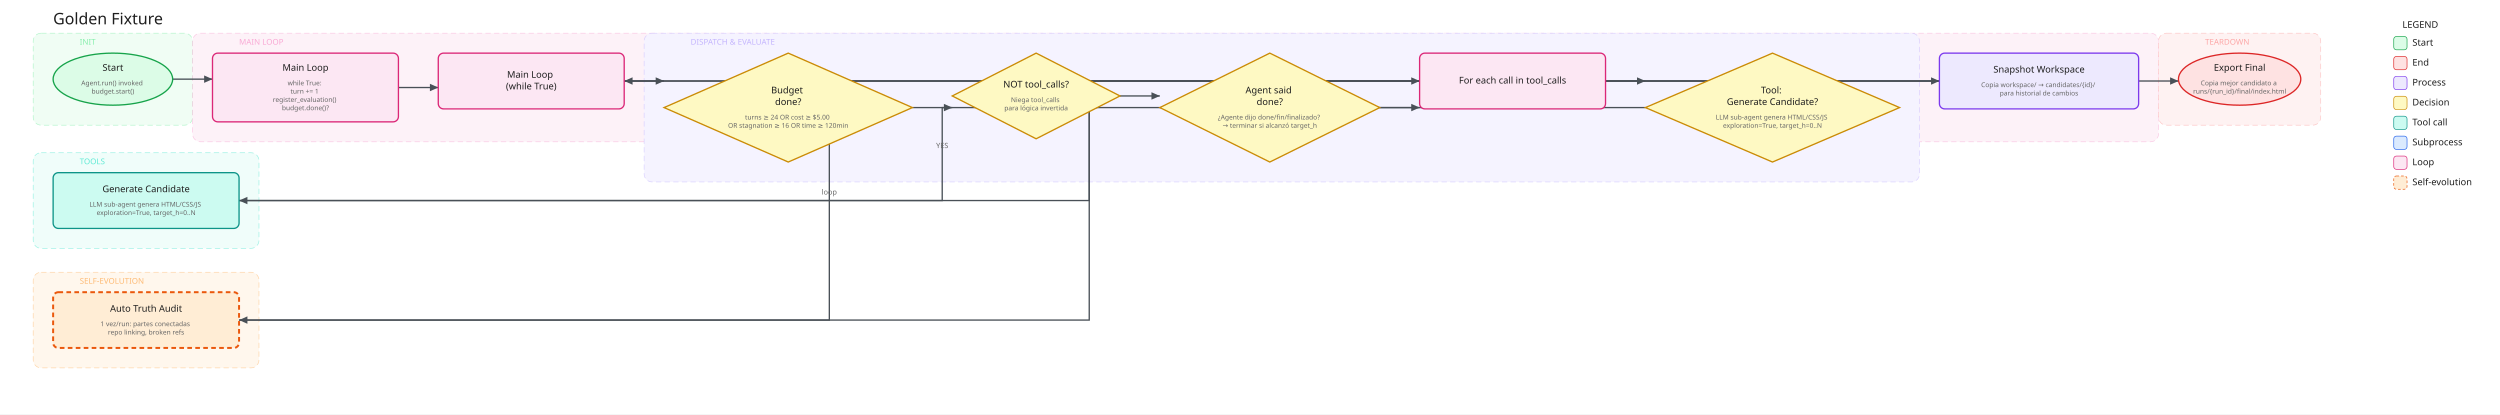
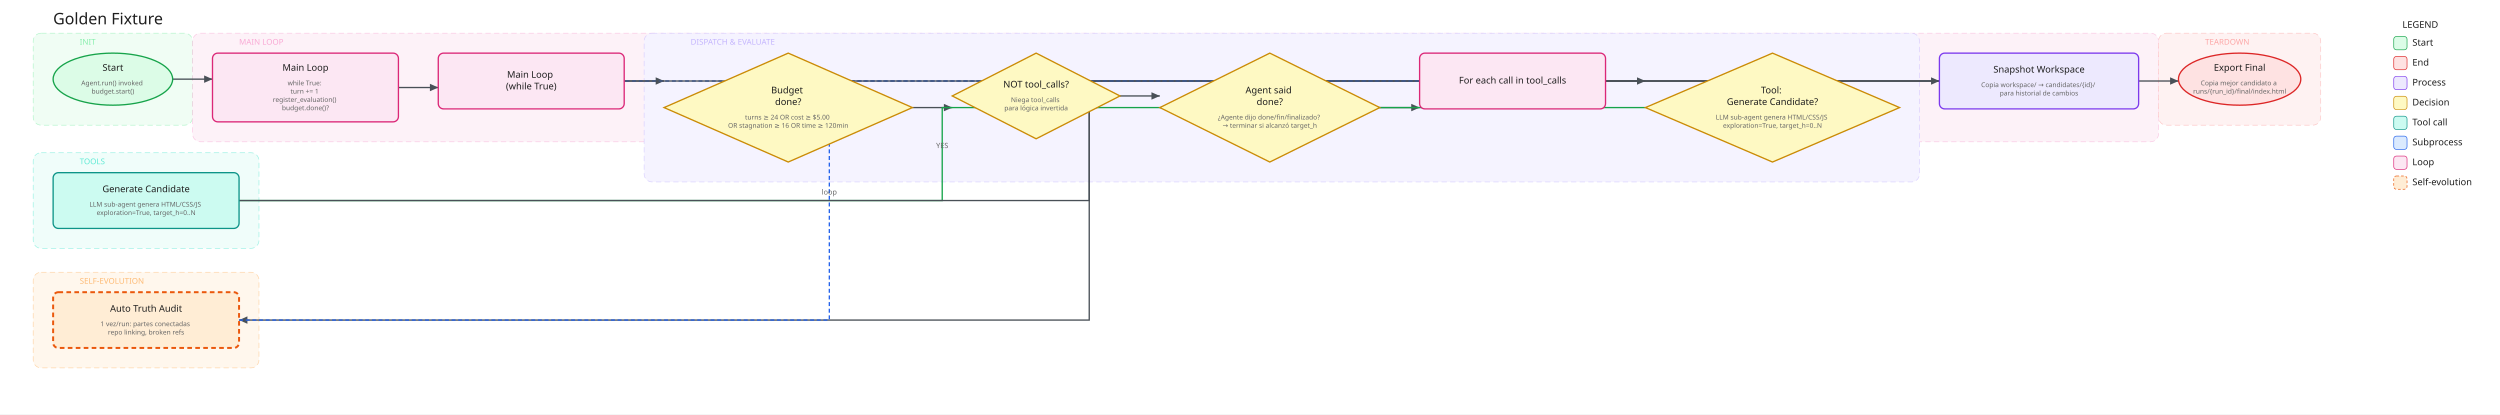
<svg xmlns="http://www.w3.org/2000/svg" viewBox="0 0 3764.8 624" width="3764.8" height="624">
  <rect width="100%" height="100%" fill="#ffffff" />
  <defs>
    <marker id="arrow-495057" viewBox="0 0 10 10" refX="9" refY="5" markerWidth="7" markerHeight="7" orient="auto-start-reverse">
      <path d="M 0 1 L 9 5 L 0 9 z" fill="#495057" />
    </marker>
  </defs>
  <rect x="50" y="50" width="240" height="138.5" rx="12" fill="#f0fdf4" stroke="#86efac" stroke-width="1" stroke-opacity="0.6" stroke-dasharray="8 5" data-group="init" />
  <text text-anchor="start" font-family="'Comic Shanns','Virgil','Segoe UI',system-ui,sans-serif" font-size="12" fill="#86efac">
    <tspan x="120" y="67.3">INIT</tspan>
  </text>
  <rect x="290" y="50" width="2960.6" height="163.5" rx="12" fill="#fdf2f8" stroke="#f9a8d4" stroke-width="1" stroke-opacity="0.6" stroke-dasharray="8 5" data-group="loop" />
  <text text-anchor="start" font-family="'Comic Shanns','Virgil','Segoe UI',system-ui,sans-serif" font-size="12" fill="#f9a8d4">
    <tspan x="360" y="67.3">MAIN LOOP</tspan>
  </text>
  <rect x="970" y="50" width="1920.6" height="224" rx="12" fill="#f5f3ff" stroke="#c4b5fd" stroke-width="1" stroke-opacity="0.6" stroke-dasharray="8 5" data-group="dispatch" />
  <text text-anchor="start" font-family="'Comic Shanns','Virgil','Segoe UI',system-ui,sans-serif" font-size="12" fill="#c4b5fd">
    <tspan x="1040" y="67.3">DISPATCH &amp; EVALUATE</tspan>
  </text>
  <rect x="3250.6" y="50" width="244.2" height="138.5" rx="12" fill="#fef2f2" stroke="#fca5a5" stroke-width="1" stroke-opacity="0.6" stroke-dasharray="8 5" data-group="teardown" />
  <text text-anchor="start" font-family="'Comic Shanns','Virgil','Segoe UI',system-ui,sans-serif" font-size="12" fill="#fca5a5">
    <tspan x="3320.6" y="67.3">TEARDOWN</tspan>
  </text>
  <rect x="50" y="230" width="340" height="144" rx="12" fill="#f0fdfa" stroke="#5eead4" stroke-width="1" stroke-opacity="0.6" stroke-dasharray="8 5" data-group="tools" />
  <text text-anchor="start" font-family="'Comic Shanns','Virgil','Segoe UI',system-ui,sans-serif" font-size="12" fill="#5eead4">
    <tspan x="120" y="247.3">TOOLS</tspan>
  </text>
  <rect x="50" y="410" width="340" height="144" rx="12" fill="#fff7ed" stroke="#fdba74" stroke-width="1" stroke-opacity="0.6" stroke-dasharray="8 5" data-group="evolution" />
  <text text-anchor="start" font-family="'Comic Shanns','Virgil','Segoe UI',system-ui,sans-serif" font-size="12" fill="#fdba74">
    <tspan x="120" y="427.3">SELF-EVOLUTION</tspan>
  </text>
  <text text-anchor="start" font-family="'Comic Shanns','Virgil','Segoe UI',system-ui,sans-serif" font-size="24" fill="#1e1e1e">
    <tspan x="80" y="36.6">Golden Fixture</tspan>
  </text>
  <path d="M 260 119.2 L 320 119.2" fill="none" stroke="#495057" stroke-width="2" marker-end="url(#arrow-495057)" data-source="start" data-target="main_loop" />
  <path d="M 600 131.8 L 660 131.8" fill="none" stroke="#495057" stroke-width="2" marker-end="url(#arrow-495057)" data-source="main_loop" data-target="loop_5" />
  <path d="M 940 122 L 1000 122" fill="none" stroke="#495057" stroke-width="2" marker-end="url(#arrow-495057)" data-source="loop_5" data-target="dec_6" />
  <path d="M 1374 162 L 1434 162" fill="none" stroke="#495057" stroke-width="2" marker-end="url(#arrow-495057)" data-source="dec_6" data-target="dec_9" />
  <path d="M 1686.6 144.5 L 1746.6 144.5" fill="none" stroke="#495057" stroke-width="2" marker-end="url(#arrow-495057)" data-source="dec_9" data-target="dec_10" />
  <path d="M 2077.8 162 L 2137.8 162" fill="none" stroke="#495057" stroke-width="2" marker-end="url(#arrow-495057)" data-source="dec_10" data-target="loop_12" />
  <path d="M 2417.8 122 L 2477.8 122" fill="none" stroke="#495057" stroke-width="2" marker-end="url(#arrow-495057)" data-source="loop_12" data-target="dec_13" />
-   <path d="M 2477.8 162 L 1418.9 162 L 1418.9 302 L 360 302" fill="none" stroke="#495057" stroke-width="2" marker-end="url(#arrow-495057)" data-source="dec_13" data-target="tool_generate_candidate_13" />
+   <path d="M 2477.8 162 L 1418.9 162 L 1418.9 302 L 360 302" fill="none" stroke="#16a34a" stroke-width="2" marker-end="url(#arrow-16a34a)" data-source="dec_13" data-target="tool_generate_candidate_13" />
  <text text-anchor="middle" font-family="'Comic Shanns','Virgil','Segoe UI',system-ui,sans-serif" font-size="11" fill="#666666">
    <tspan x="1418.9" y="223">YES</tspan>
  </text>
  <path d="M 360 302 L 1640.3 302 L 1640.3 122 L 2920.6 122" fill="none" stroke="#495057" stroke-width="2" marker-end="url(#arrow-495057)" data-source="tool_generate_candidate_13" data-target="special__snapshot_14" />
  <path d="M 2920.6 122 L 1640.3 122 L 1640.3 482 L 360 482" fill="none" stroke="#495057" stroke-width="2" marker-end="url(#arrow-495057)" data-source="special__snapshot_14" data-target="evo__auto_truth_audit_15" />
-   <path d="M 360 482 L 1248.9 482 L 1248.9 122 L 2137.8 122" fill="none" stroke="#495057" stroke-width="2" marker-end="url(#arrow-495057)" data-source="evo__auto_truth_audit_15" data-target="loop_12" />
+   <path d="M 360 482 L 1248.9 482 L 1248.9 122 L 2137.8 122" fill="none" stroke="#2563eb" stroke-width="2" stroke-dasharray="6 4" marker-end="url(#arrow-2563eb)" data-source="evo__auto_truth_audit_15" data-target="loop_12" />
  <text text-anchor="middle" font-family="'Comic Shanns','Virgil','Segoe UI',system-ui,sans-serif" font-size="11" fill="#666666">
    <tspan x="1248.9" y="293">loop</tspan>
  </text>
-   <path d="M 2137.8 122 L 940 122" fill="none" stroke="#495057" stroke-width="2" marker-end="url(#arrow-495057)" data-source="loop_12" data-target="loop_5" />
+   <path d="M 2137.8 122 L 940 122" fill="none" stroke="#2563eb" stroke-width="2" stroke-dasharray="6 4" marker-end="url(#arrow-2563eb)" data-source="loop_12" data-target="loop_5" />
  <text text-anchor="middle" font-family="'Comic Shanns','Virgil','Segoe UI',system-ui,sans-serif" font-size="11" fill="#666666">
    <tspan x="1538.9" y="113">loop</tspan>
  </text>
  <path d="M 940 122 L 3280.6 122" fill="none" stroke="#495057" stroke-width="2" marker-end="url(#arrow-495057)" data-source="loop_5" data-target="special__export_final_18" />
  <ellipse cx="170" cy="119.2" rx="90" ry="39.2" fill="#dcfce7" stroke="#16a34a" stroke-width="2" data-phase="0" data-node-id="start" data-node-type="start" data-group="init" />
  <text data-phase="0" data-node-id="start" data-group="init" text-anchor="middle" font-family="'Comic Shanns','Virgil','Segoe UI',system-ui,sans-serif" font-size="14" fill="#1e1e1e">
    <tspan x="170" y="106.6">Start</tspan>
  </text>
  <text data-phase="0" data-node-id="start" data-group="init" text-anchor="middle" font-family="'Comic Shanns','Virgil','Segoe UI',system-ui,sans-serif" font-size="10" fill="#666666">
    <tspan x="170" y="128.5">Agent.run() invoked</tspan>
    <tspan x="170" y="141">budget.start()</tspan>
  </text>
  <rect x="320" y="80" width="280" height="103.5" rx="8" fill="#fce7f3" stroke="#db2777" stroke-width="2" data-phase="0" data-node-id="main_loop" data-node-type="loop" data-group="loop" />
  <text data-phase="0" data-node-id="main_loop" data-group="loop" text-anchor="middle" font-family="'Comic Shanns','Virgil','Segoe UI',system-ui,sans-serif" font-size="14" fill="#1e1e1e">
    <tspan x="460" y="106.6">Main Loop</tspan>
  </text>
  <text data-phase="0" data-node-id="main_loop" data-group="loop" text-anchor="middle" font-family="'Comic Shanns','Virgil','Segoe UI',system-ui,sans-serif" font-size="10" fill="#666666">
    <tspan x="460" y="128.5">while True:</tspan>
    <tspan x="460" y="141">  turn += 1</tspan>
    <tspan x="460" y="153.5">  register_evaluation()</tspan>
    <tspan x="460" y="166">  budget.done()?</tspan>
  </text>
  <rect x="660" y="80" width="280" height="84" rx="8" fill="#fce7f3" stroke="#db2777" stroke-width="2" data-phase="0" data-node-id="loop_5" data-node-type="loop" data-group="loop" />
  <text data-phase="0" data-node-id="loop_5" data-group="loop" text-anchor="middle" font-family="'Comic Shanns','Virgil','Segoe UI',system-ui,sans-serif" font-size="14" fill="#1e1e1e">
    <tspan x="800" y="117.1">Main Loop</tspan>
    <tspan x="800" y="134.6">(while True)</tspan>
  </text>
  <polygon points="1187,80 1374,162 1187,244 1000,162" fill="#fef9c3" stroke="#ca8a04" stroke-width="2" data-phase="0" data-node-id="dec_6" data-node-type="decision" data-group="dispatch" />
  <text data-phase="0" data-node-id="dec_6" data-group="dispatch" text-anchor="middle" font-family="'Comic Shanns','Virgil','Segoe UI',system-ui,sans-serif" font-size="14" fill="#1e1e1e">
    <tspan x="1187" y="140.6">Budget</tspan>
    <tspan x="1187" y="158.1">done?</tspan>
  </text>
  <text data-phase="0" data-node-id="dec_6" data-group="dispatch" text-anchor="middle" font-family="'Comic Shanns','Virgil','Segoe UI',system-ui,sans-serif" font-size="10" fill="#666666">
    <tspan x="1187" y="180">turns ≥ 24 OR cost ≥ $5.00</tspan>
    <tspan x="1187" y="192.5">OR stagnation ≥ 16 OR time ≥ 120min</tspan>
  </text>
  <polygon points="1560.3,80 1686.6,144.5 1560.3,209 1434,144.5" fill="#fef9c3" stroke="#ca8a04" stroke-width="2" data-phase="0" data-node-id="dec_9" data-node-type="decision" data-group="dispatch" />
  <text data-phase="0" data-node-id="dec_9" data-group="dispatch" text-anchor="middle" font-family="'Comic Shanns','Virgil','Segoe UI',system-ui,sans-serif" font-size="14" fill="#1e1e1e">
    <tspan x="1560.3" y="131.8">NOT tool_calls?</tspan>
  </text>
  <text data-phase="0" data-node-id="dec_9" data-group="dispatch" text-anchor="middle" font-family="'Comic Shanns','Virgil','Segoe UI',system-ui,sans-serif" font-size="10" fill="#666666">
    <tspan x="1560.3" y="153.8">Niega tool_calls</tspan>
    <tspan x="1560.3" y="166.2">para lógica invertida</tspan>
  </text>
  <polygon points="1912.2,80 2077.8,162 1912.2,244 1746.6,162" fill="#fef9c3" stroke="#ca8a04" stroke-width="2" data-phase="0" data-node-id="dec_10" data-node-type="decision" data-group="dispatch" />
  <text data-phase="0" data-node-id="dec_10" data-group="dispatch" text-anchor="middle" font-family="'Comic Shanns','Virgil','Segoe UI',system-ui,sans-serif" font-size="14" fill="#1e1e1e">
    <tspan x="1912.2" y="140.6">Agent said</tspan>
    <tspan x="1912.2" y="158.1">done?</tspan>
  </text>
  <text data-phase="0" data-node-id="dec_10" data-group="dispatch" text-anchor="middle" font-family="'Comic Shanns','Virgil','Segoe UI',system-ui,sans-serif" font-size="10" fill="#666666">
    <tspan x="1912.2" y="180">¿Agente dijo done/fin/finalizado?</tspan>
    <tspan x="1912.2" y="192.5">→ terminar si alcanzó target_h</tspan>
  </text>
  <rect x="2137.8" y="80" width="280" height="84" rx="8" fill="#fce7f3" stroke="#db2777" stroke-width="2" data-phase="0" data-node-id="loop_12" data-node-type="loop" data-group="loop" />
  <text data-phase="0" data-node-id="loop_12" data-group="loop" text-anchor="middle" font-family="'Comic Shanns','Virgil','Segoe UI',system-ui,sans-serif" font-size="14" fill="#1e1e1e">
    <tspan x="2277.8" y="125.8">For each call in tool_calls</tspan>
  </text>
  <polygon points="2669.2,80 2860.6,162 2669.2,244 2477.8,162" fill="#fef9c3" stroke="#ca8a04" stroke-width="2" data-phase="0" data-node-id="dec_13" data-node-type="decision" data-group="dispatch" />
  <text data-phase="0" data-node-id="dec_13" data-group="dispatch" text-anchor="middle" font-family="'Comic Shanns','Virgil','Segoe UI',system-ui,sans-serif" font-size="14" fill="#1e1e1e">
    <tspan x="2669.2" y="140.6">Tool:</tspan>
    <tspan x="2669.2" y="158.1">Generate Candidate?</tspan>
  </text>
  <text data-phase="0" data-node-id="dec_13" data-group="dispatch" text-anchor="middle" font-family="'Comic Shanns','Virgil','Segoe UI',system-ui,sans-serif" font-size="10" fill="#666666">
    <tspan x="2669.2" y="180">LLM sub-agent genera HTML/CSS/JS</tspan>
    <tspan x="2669.2" y="192.5">exploration=True, target_h=0..N</tspan>
  </text>
  <rect x="2920.6" y="80" width="300" height="84" rx="8" fill="#ede9fe" stroke="#7c3aed" stroke-width="2" data-phase="0" data-node-id="special__snapshot_14" data-node-type="process" data-group="loop" />
  <text data-phase="0" data-node-id="special__snapshot_14" data-group="loop" text-anchor="middle" font-family="'Comic Shanns','Virgil','Segoe UI',system-ui,sans-serif" font-size="14" fill="#1e1e1e">
    <tspan x="3070.6" y="109.3">Snapshot Workspace</tspan>
  </text>
  <text data-phase="0" data-node-id="special__snapshot_14" data-group="loop" text-anchor="middle" font-family="'Comic Shanns','Virgil','Segoe UI',system-ui,sans-serif" font-size="10" fill="#666666">
    <tspan x="3070.6" y="131.2">Copia workspace/ → candidates/{id}/</tspan>
    <tspan x="3070.6" y="143.8">para historial de cambios</tspan>
  </text>
  <ellipse cx="3372.7" cy="119.2" rx="92.1" ry="39.2" fill="#fee2e2" stroke="#dc2626" stroke-width="2" data-phase="0" data-node-id="special__export_final_18" data-node-type="end" data-group="teardown" />
  <text data-phase="0" data-node-id="special__export_final_18" data-group="teardown" text-anchor="middle" font-family="'Comic Shanns','Virgil','Segoe UI',system-ui,sans-serif" font-size="14" fill="#1e1e1e">
    <tspan x="3372.7" y="106.6">Export Final</tspan>
  </text>
  <text data-phase="0" data-node-id="special__export_final_18" data-group="teardown" text-anchor="middle" font-family="'Comic Shanns','Virgil','Segoe UI',system-ui,sans-serif" font-size="10" fill="#666666">
    <tspan x="3372.7" y="128.5">Copia mejor candidato a</tspan>
    <tspan x="3372.7" y="141">runs/{run_id}/final/index.html</tspan>
  </text>
  <rect x="80" y="260" width="280" height="84" rx="8" fill="#ccfbf1" stroke="#0d9488" stroke-width="2" data-phase="0" data-node-id="tool_generate_candidate_13" data-node-type="tool" data-group="tools" />
  <text data-phase="0" data-node-id="tool_generate_candidate_13" data-group="tools" text-anchor="middle" font-family="'Comic Shanns','Virgil','Segoe UI',system-ui,sans-serif" font-size="14" fill="#1e1e1e">
    <tspan x="220" y="289.4">Generate Candidate</tspan>
  </text>
  <text data-phase="0" data-node-id="tool_generate_candidate_13" data-group="tools" text-anchor="middle" font-family="'Comic Shanns','Virgil','Segoe UI',system-ui,sans-serif" font-size="10" fill="#666666">
    <tspan x="220" y="311.2">LLM sub-agent genera HTML/CSS/JS</tspan>
    <tspan x="220" y="323.8">exploration=True, target_h=0..N</tspan>
  </text>
  <rect x="80" y="440" width="280" height="84" rx="8" fill="#ffedd5" stroke="#ea580c" stroke-width="3" stroke-dasharray="7 5" data-phase="0" data-node-id="evo__auto_truth_audit_15" data-node-type="evolution" data-group="evolution" />
  <text data-phase="0" data-node-id="evo__auto_truth_audit_15" data-group="evolution" text-anchor="middle" font-family="'Comic Shanns','Virgil','Segoe UI',system-ui,sans-serif" font-size="14" fill="#1e1e1e">
    <tspan x="220" y="469.4">Auto Truth Audit</tspan>
  </text>
  <text data-phase="0" data-node-id="evo__auto_truth_audit_15" data-group="evolution" text-anchor="middle" font-family="'Comic Shanns','Virgil','Segoe UI',system-ui,sans-serif" font-size="10" fill="#666666">
    <tspan x="220" y="491.2">1 vez/run: partes conectadas</tspan>
    <tspan x="220" y="503.8">repo linking, broken refs</tspan>
  </text>
  <text text-anchor="middle" font-family="'Comic Shanns','Virgil','Segoe UI',system-ui,sans-serif" font-size="14" fill="#1e1e1e">
    <tspan x="3644.8" y="41.9">LEGEND</tspan>
  </text>
  <rect x="3604.8" y="55" width="20" height="20" rx="4" fill="#dcfce7" stroke="#16a34a" stroke-width="1" />
  <text text-anchor="start" font-family="'Comic Shanns','Virgil','Segoe UI',system-ui,sans-serif" font-size="14" fill="#1e1e1e">
    <tspan x="3632.8" y="68.8">Start</tspan>
  </text>
  <rect x="3604.8" y="85" width="20" height="20" rx="4" fill="#fee2e2" stroke="#dc2626" stroke-width="1" />
  <text text-anchor="start" font-family="'Comic Shanns','Virgil','Segoe UI',system-ui,sans-serif" font-size="14" fill="#1e1e1e">
    <tspan x="3632.8" y="98.8">End</tspan>
  </text>
  <rect x="3604.8" y="115" width="20" height="20" rx="4" fill="#ede9fe" stroke="#7c3aed" stroke-width="1" />
  <text text-anchor="start" font-family="'Comic Shanns','Virgil','Segoe UI',system-ui,sans-serif" font-size="14" fill="#1e1e1e">
    <tspan x="3632.8" y="128.8">Process</tspan>
  </text>
  <rect x="3604.8" y="145" width="20" height="20" rx="4" fill="#fef9c3" stroke="#ca8a04" stroke-width="1" />
  <text text-anchor="start" font-family="'Comic Shanns','Virgil','Segoe UI',system-ui,sans-serif" font-size="14" fill="#1e1e1e">
    <tspan x="3632.8" y="158.8">Decision</tspan>
  </text>
  <rect x="3604.8" y="175" width="20" height="20" rx="4" fill="#ccfbf1" stroke="#0d9488" stroke-width="1" />
  <text text-anchor="start" font-family="'Comic Shanns','Virgil','Segoe UI',system-ui,sans-serif" font-size="14" fill="#1e1e1e">
    <tspan x="3632.8" y="188.8">Tool call</tspan>
  </text>
  <rect x="3604.8" y="205" width="20" height="20" rx="4" fill="#dbeafe" stroke="#2563eb" stroke-width="1" />
  <text text-anchor="start" font-family="'Comic Shanns','Virgil','Segoe UI',system-ui,sans-serif" font-size="14" fill="#1e1e1e">
    <tspan x="3632.8" y="218.8">Subprocess</tspan>
  </text>
  <rect x="3604.8" y="235" width="20" height="20" rx="4" fill="#fce7f3" stroke="#db2777" stroke-width="1" />
  <text text-anchor="start" font-family="'Comic Shanns','Virgil','Segoe UI',system-ui,sans-serif" font-size="14" fill="#1e1e1e">
    <tspan x="3632.8" y="248.8">Loop</tspan>
  </text>
  <rect x="3604.8" y="265" width="20" height="20" rx="4" fill="#ffedd5" stroke="#ea580c" stroke-width="1" stroke-dasharray="4 3" />
  <text text-anchor="start" font-family="'Comic Shanns','Virgil','Segoe UI',system-ui,sans-serif" font-size="14" fill="#1e1e1e">
    <tspan x="3632.8" y="278.9">Self-evolution</tspan>
  </text>
</svg>
